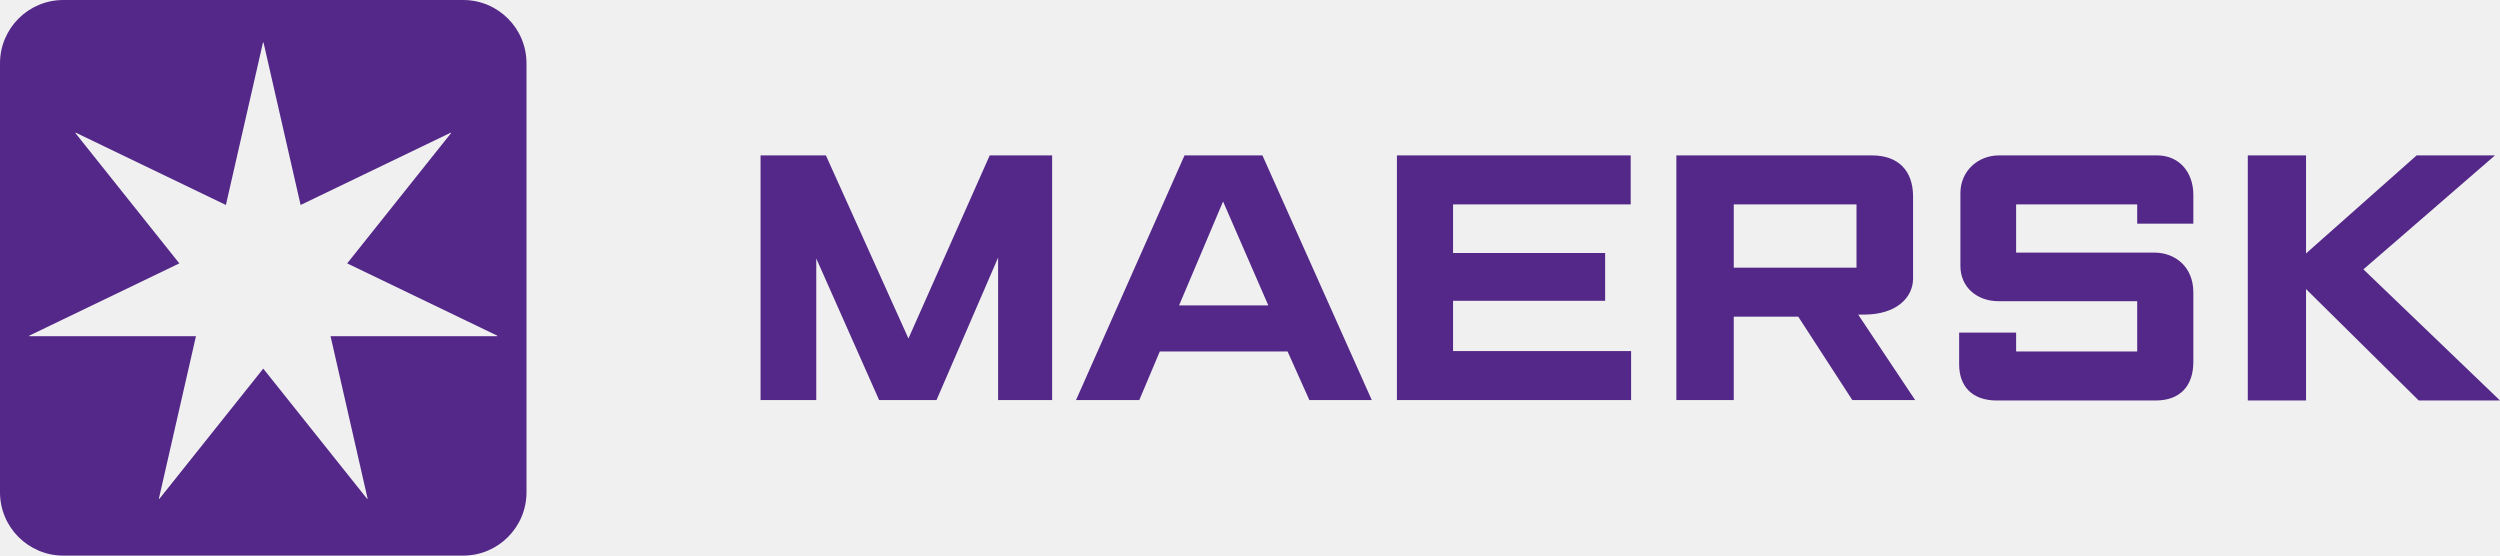
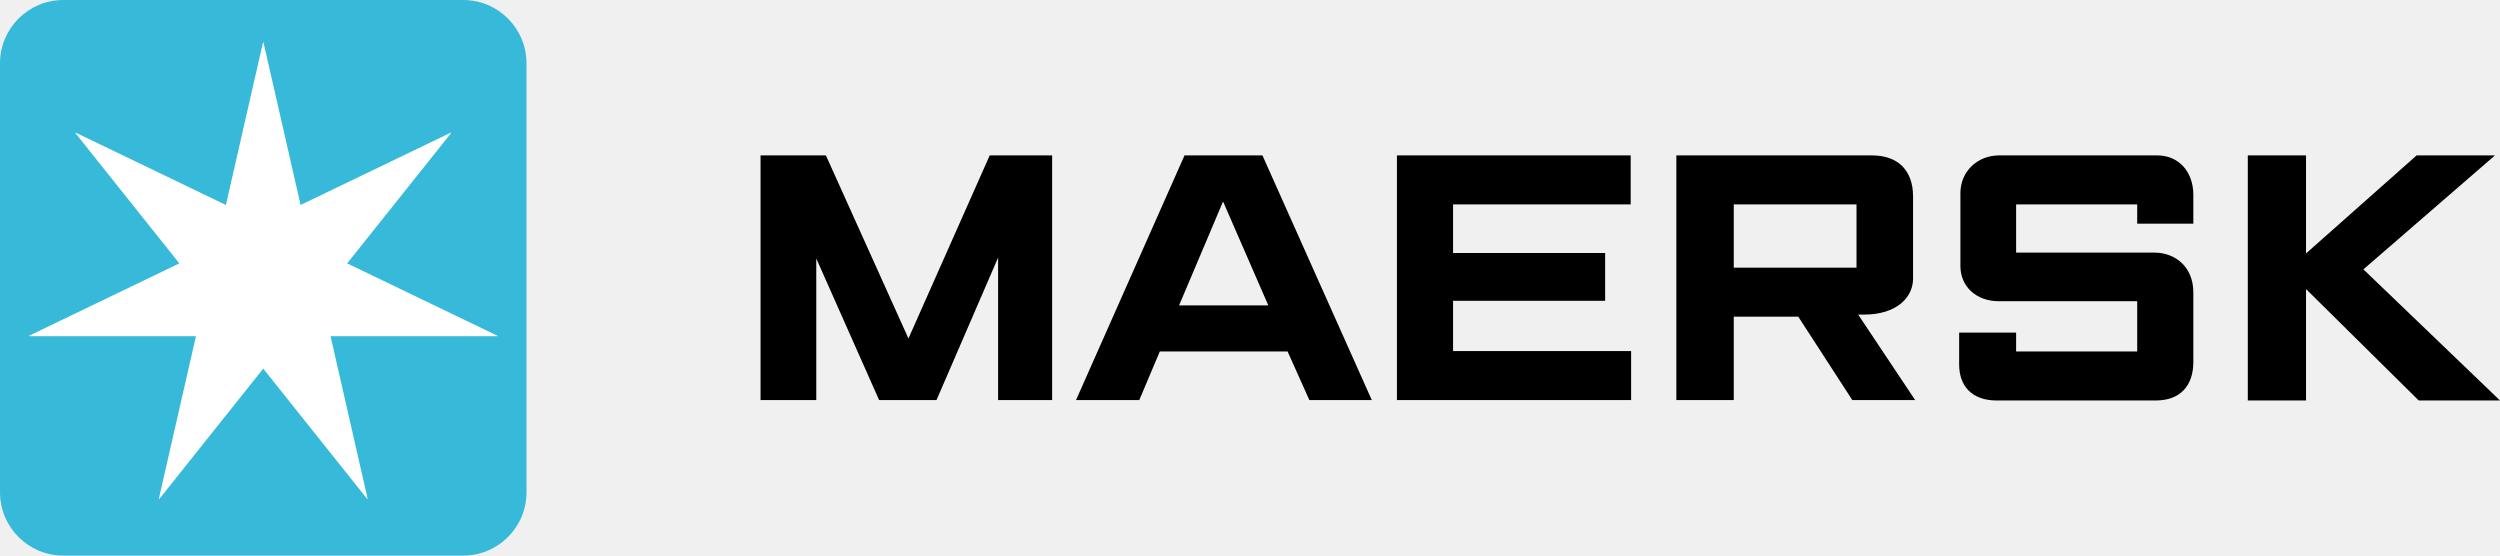
<svg xmlns="http://www.w3.org/2000/svg" version="1.1" id="Layer_1" x="0px" y="0px" width="1177.92px" height="261.782px" viewBox="6.316 290.054 1177.92 261.782" enable-background="new 6.316 290.054 1177.92 261.782" xml:space="preserve">
-   <path fill="#542888" d="M364.664,363.275v115.276h26.253v-66.718l29.608,66.718h27.043l29.017-67.113v67.113h25.464V363.275h-29.411  l-38.294,86.26l-38.887-86.26H364.664z M564.425,363.275L513.3,478.552h29.807l9.672-22.897h60.205l10.265,22.897h29.411  l-51.52-115.276H564.425z M664.503,363.275v115.276h110.343v-23.095h-83.892V431.77h71.653v-22.503h-71.653V386.37h83.694v-23.095  H664.503L664.503,363.275z M796.164,363.275v115.276h27.042v-39.28h30.398l25.464,39.28h29.609l-26.846-40.268  c0.916,0,1.902,0.038,2.764,0c15.302,0,23.095-8.062,23.095-16.976v-38.689c0-12.222-7.043-19.344-19.345-19.344H796.164  L796.164,363.275z M948.156,363.275c-9.941,0-18.16,7.406-18.16,17.765v34.347c0,9.72,7.54,16.581,17.962,16.581h65.337v23.687  h-57.046v-8.882h-26.845v15.001c0,10.028,5.842,16.977,17.765,16.977h9.08h65.731c11.63,0,17.766-6.948,17.766-18.16v-32.768  c0-12.246-8.749-18.752-18.357-18.752h-65.14v-22.7h57.046v9.08h26.451v-13.62c0-10.88-6.894-18.555-16.977-18.555H948.156z   M1065.406,363.275v115.474h27.438v-52.506l53.099,52.506h38.294l-64.35-61.783l61.981-53.691h-36.912l-52.112,46.19v-46.19  L1065.406,363.275L1065.406,363.275z M582.585,384.988l21.318,48.953h-42.044L582.585,384.988z M823.207,386.37h57.836v29.806  h-57.836V386.37z" />
-   <g>
-     <path fill="#542888" d="M224.546,290.054H36.162c-16.486,0-29.846,13.359-29.846,29.846v202.091   c0,16.486,13.359,29.846,29.846,29.846h188.384c16.479,0,29.838-13.359,29.838-29.846V319.9   C254.384,303.414,241.024,290.054,224.546,290.054z M240.584,448.465h-78.522l17.465,76.549l-0.213,0.11l-48.961-61.389   l-48.961,61.389l-0.221-0.103l17.473-76.557H20.121l-0.057-0.245l70.745-34.069l-48.961-61.39l0.158-0.197l70.745,34.07   l17.474-76.549h0.252l17.474,76.549l70.745-34.07l0.149,0.197l-48.953,61.39h0.003l70.745,34.069L240.584,448.465z" />
-   </g>
+   <path d="M364.664,363.275v115.276h26.253v-66.718l29.608,66.718h27.043l29.017-67.113v67.113h25.464V363.275h-29.411l-38.294,86.26  l-38.887-86.26H364.664z M564.425,363.275L513.3,478.552h29.807l9.672-22.897h60.205l10.265,22.897h29.411l-51.52-115.276H564.425z   M664.503,363.275v115.276h110.343v-23.095h-83.892V431.77h71.653v-22.503h-71.653V386.37h83.694v-23.095H664.503L664.503,363.275z   M796.164,363.275v115.276h27.042v-39.28h30.398l25.464,39.28h29.609l-26.846-40.268c0.916,0,1.902,0.038,2.764,0  c15.302,0,23.095-8.062,23.095-16.976v-38.689c0-12.222-7.043-19.344-19.345-19.344H796.164L796.164,363.275z M948.156,363.275  c-9.941,0-18.16,7.406-18.16,17.765v34.347c0,9.72,7.54,16.581,17.962,16.581h65.337v23.687h-57.046v-8.882h-26.845v15.001  c0,10.028,5.842,16.977,17.765,16.977h9.08h65.731c11.63,0,17.766-6.948,17.766-18.16v-32.768c0-12.246-8.749-18.752-18.357-18.752  h-65.14v-22.7h57.046v9.08h26.451v-13.62c0-10.88-6.894-18.555-16.977-18.555H948.156z M1065.406,363.275v115.474h27.438v-52.506  l53.099,52.506h38.294l-64.35-61.783l61.981-53.691h-36.912l-52.112,46.19v-46.19L1065.406,363.275L1065.406,363.275z   M582.585,384.988l21.318,48.953h-42.044L582.585,384.988z M823.207,386.37h57.836v29.806h-57.836V386.37z" />
+   <path fill="#37BAD9" d="M254.384,521.991c0,16.486-13.359,29.846-29.838,29.846H36.162c-16.486,0-29.846-13.359-29.846-29.846V319.9  c0-16.486,13.359-29.846,29.846-29.846h188.384c16.479,0,29.838,13.359,29.838,29.846V521.991z" />
+   <path fill="#FFFFFF" d="M169.892,414.15l48.953-61.39l-0.149-0.197l-70.745,34.07l-17.474-76.549h-0.252l-17.474,76.549  l-70.745-34.07l-0.158,0.197l48.961,61.39l-70.745,34.069l0.057,0.245h78.522l-17.473,76.557l0.221,0.103l48.961-61.389  l48.961,61.389l0.213-0.11l-17.465-76.549h78.522l0.057-0.245l-70.745-34.069H169.892z" />
</svg>
